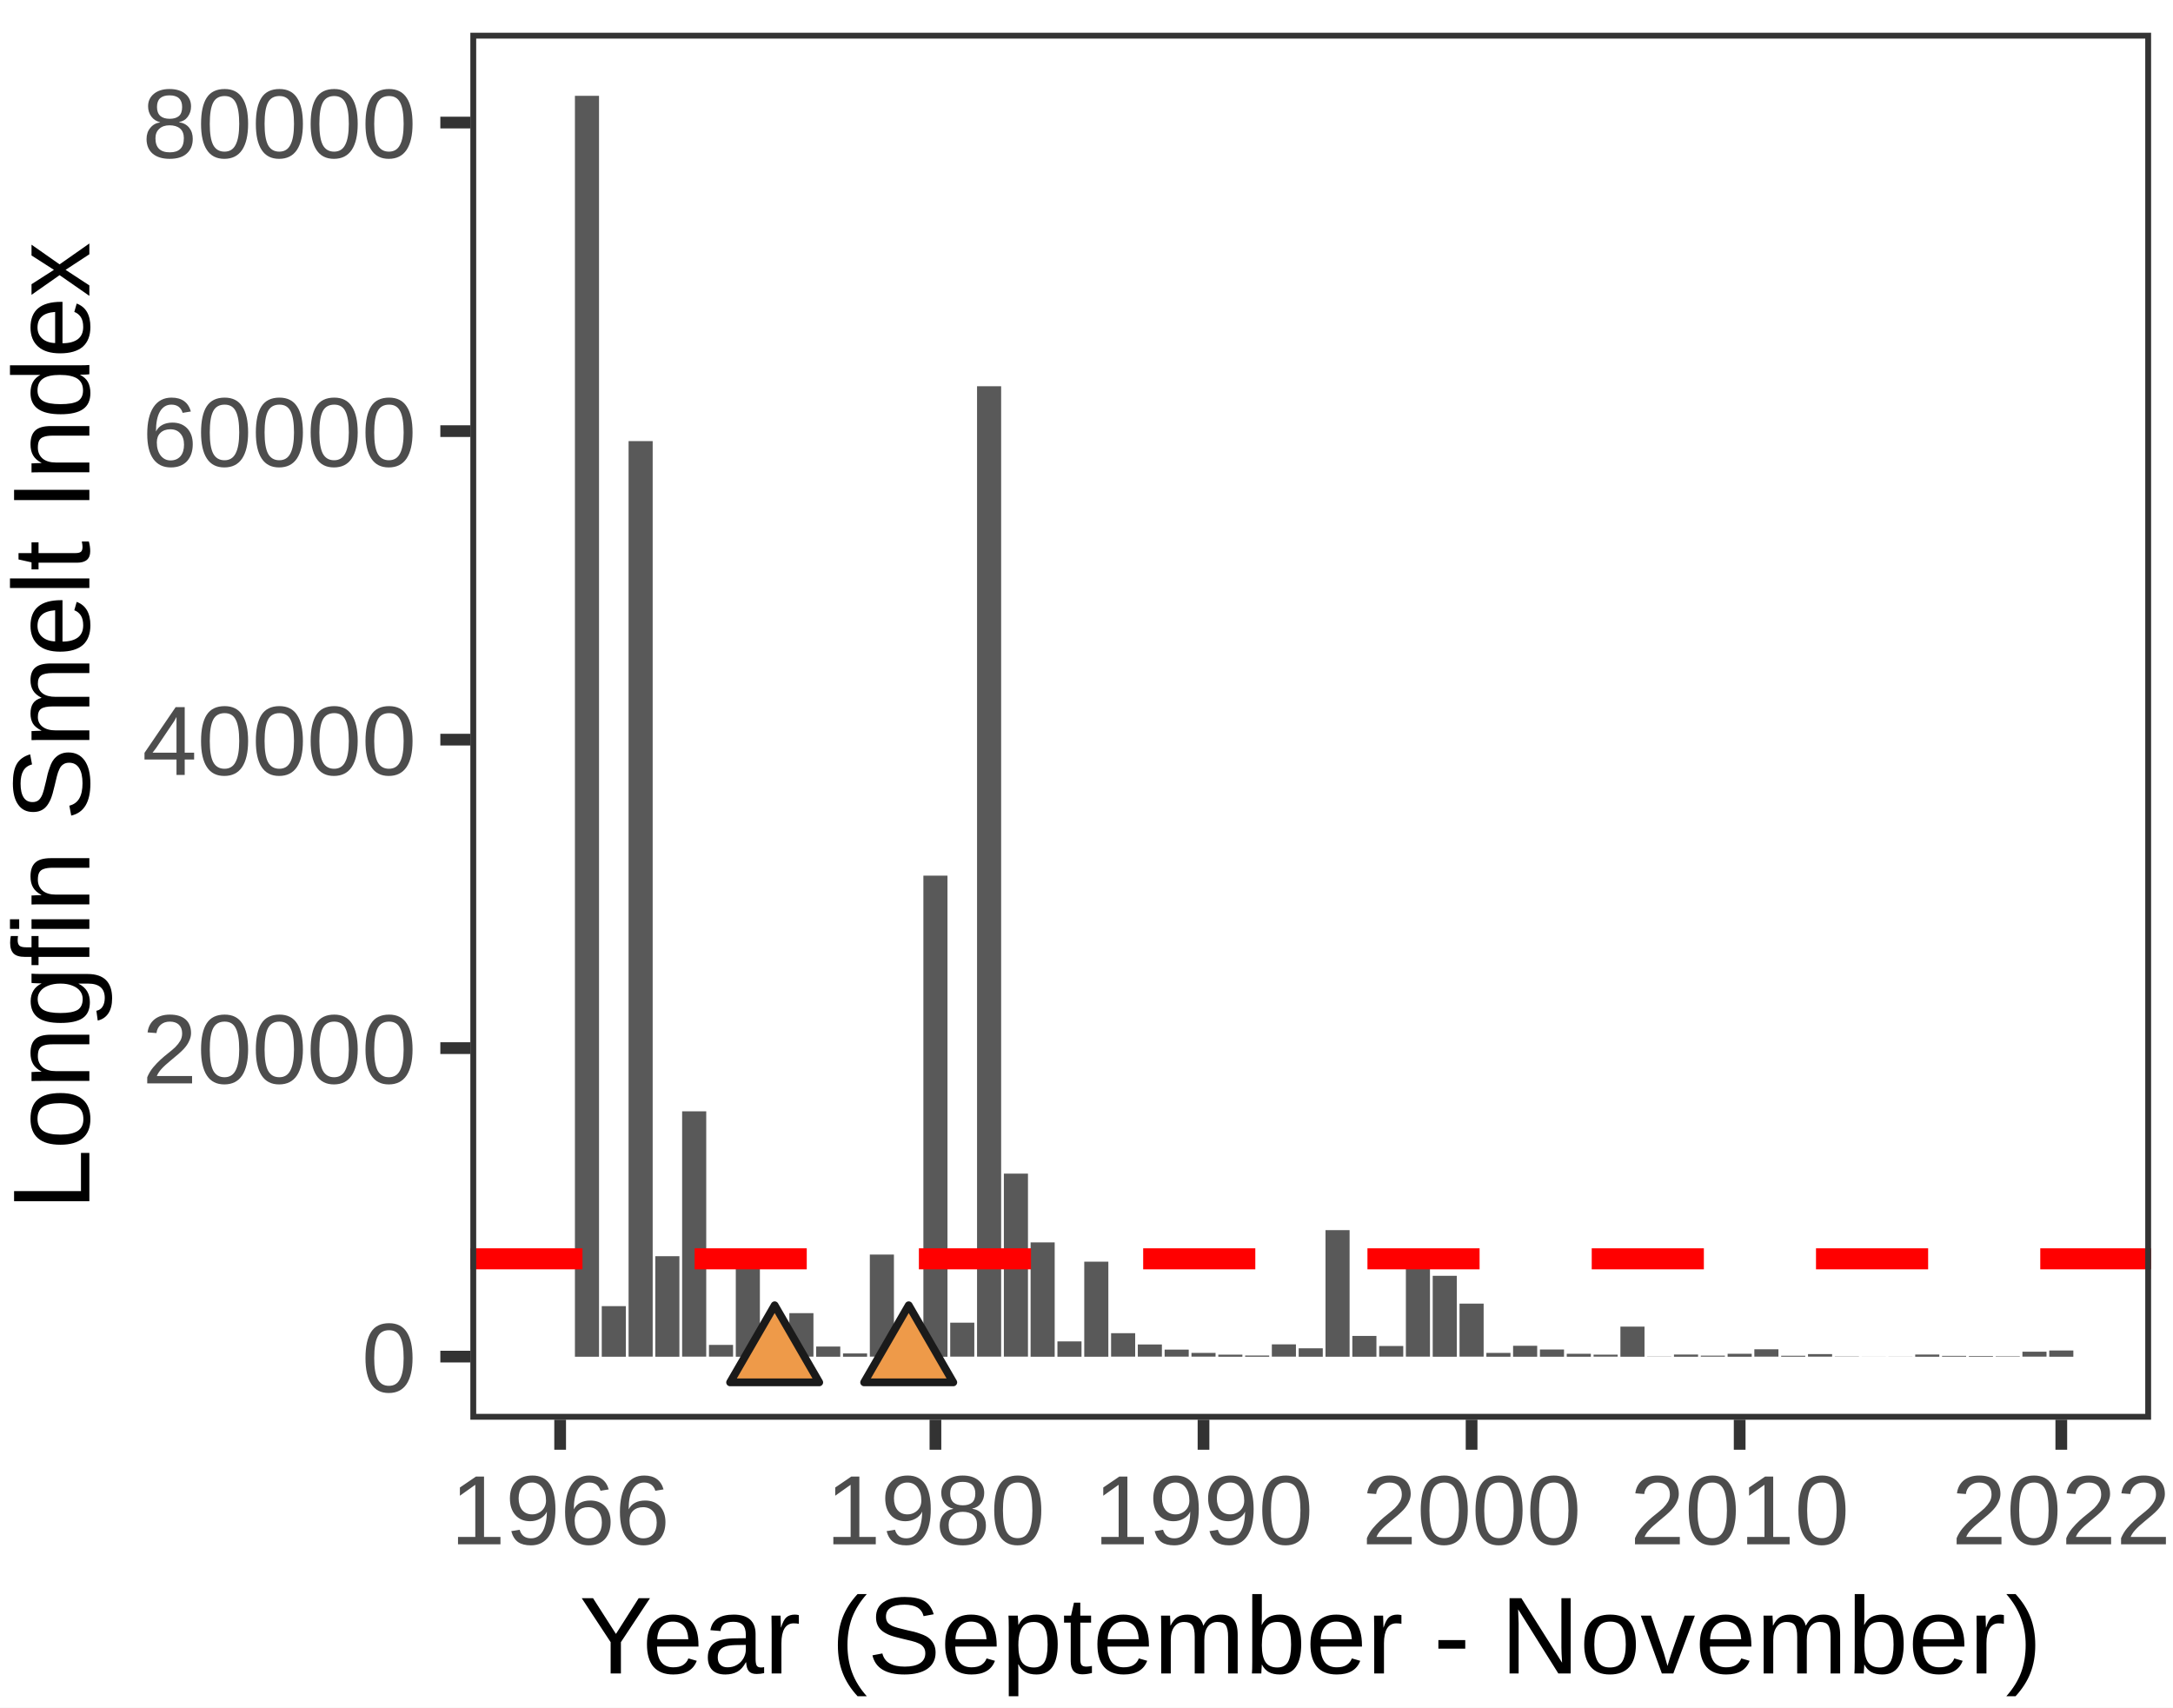
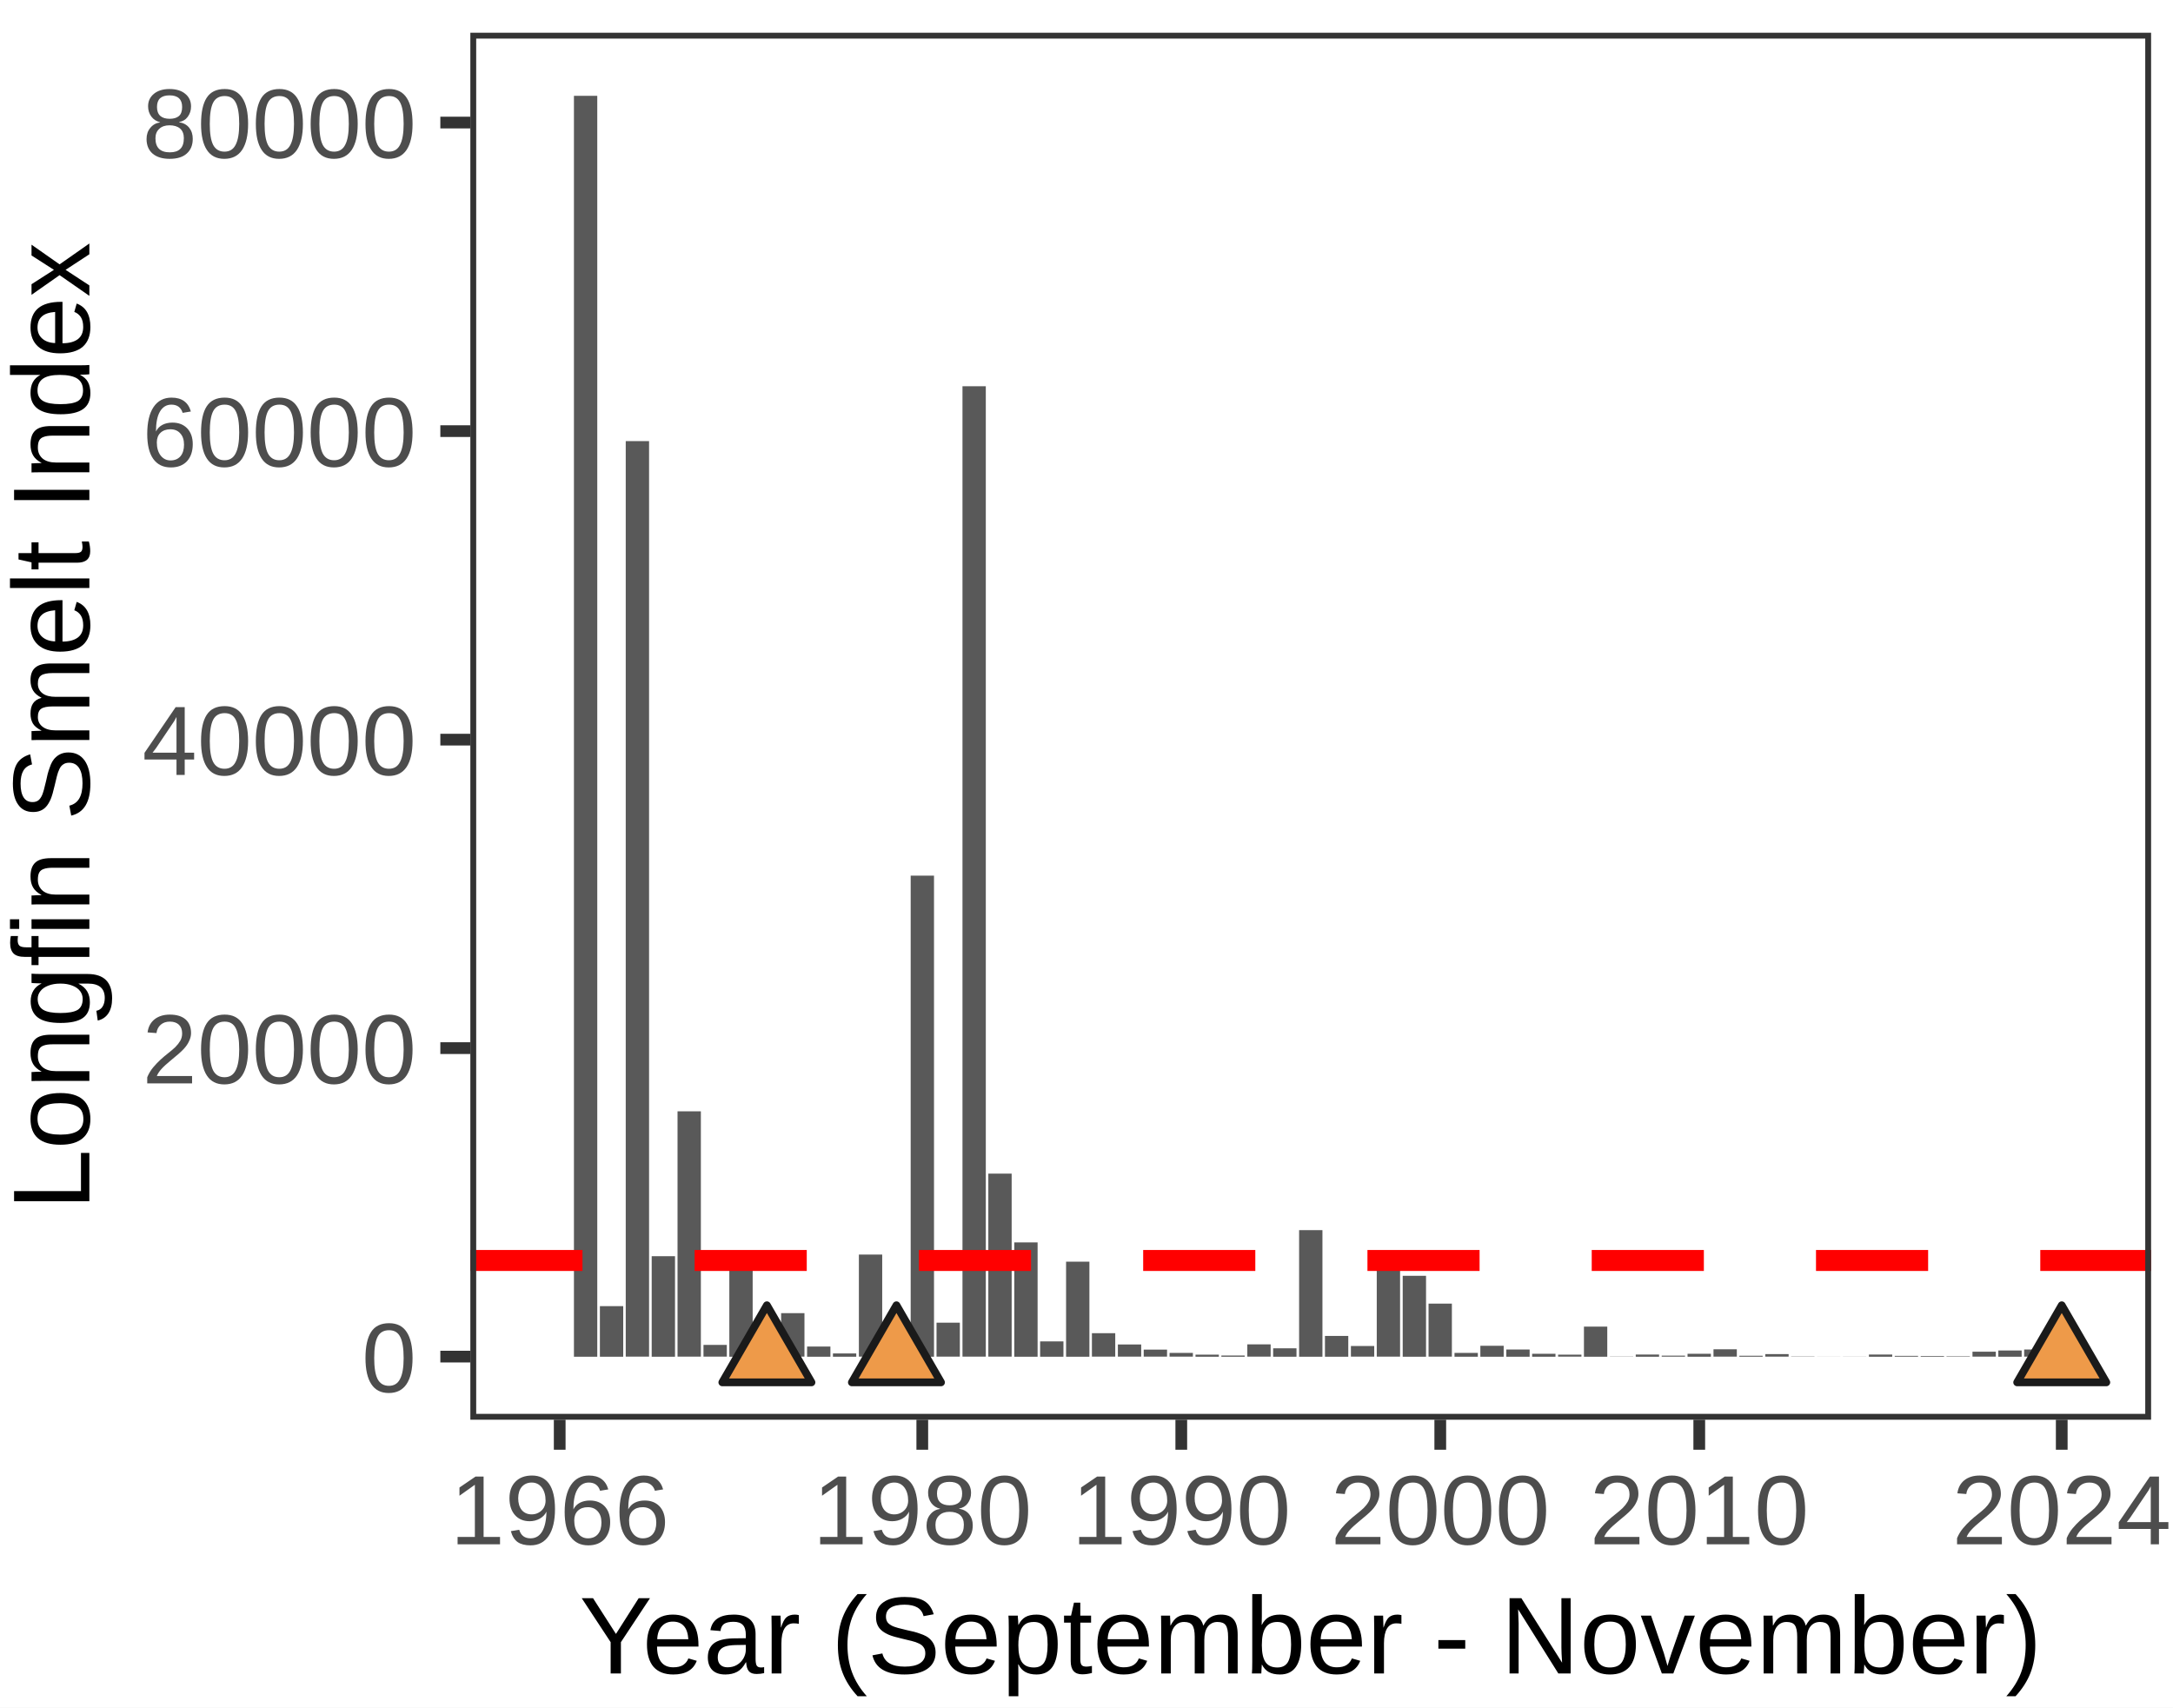
<svg xmlns="http://www.w3.org/2000/svg" class="svglite" width="198.43pt" height="155.91pt" viewBox="0 0 198.43 155.91">
  <defs>
    <style type="text/css">
    .svglite line, .svglite polyline, .svglite polygon, .svglite path, .svglite rect, .svglite circle {
      fill: none;
      stroke: #000000;
      stroke-linecap: round;
      stroke-linejoin: round;
      stroke-miterlimit: 10.00;
    }
    .svglite text {
      white-space: pre;
    }
  </style>
  </defs>
  <rect width="100%" height="100%" style="stroke: none; fill: #FFFFFF;" />
  <defs>
    <clipPath id="cpMC4wMHwxOTguNDN8MC4wMHwxNTUuOTE=">
      <rect x="0.00" y="0.00" width="198.43" height="155.91" />
    </clipPath>
  </defs>
  <g clip-path="url(#cpMC4wMHwxOTguNDN8MC4wMHwxNTUuOTE=)">
    <rect x="0.00" y="0.00" width="198.43" height="155.91" style="stroke-width: 1.07; stroke: #FFFFFF; fill: #FFFFFF;" />
  </g>
  <defs>
    <clipPath id="cpNDIuOTV8MTk2LjQzfDIuOTl8MTI5LjY0">
      <rect x="42.95" y="2.99" width="153.48" height="126.65" />
    </clipPath>
  </defs>
  <g clip-path="url(#cpNDIuOTV8MTk2LjQzfDIuOTl8MTI5LjY0)">
    <rect x="42.95" y="2.99" width="153.48" height="126.65" style="stroke-width: 1.07; stroke: none; fill: #FFFFFF;" />
-     <rect x="52.50" y="8.75" width="2.20" height="115.14" style="stroke-width: 1.07; stroke: none; stroke-linecap: butt; stroke-linejoin: miter; fill: #595959;" />
-     <rect x="54.95" y="119.27" width="2.20" height="4.62" style="stroke-width: 1.07; stroke: none; stroke-linecap: butt; stroke-linejoin: miter; fill: #595959;" />
-     <rect x="57.40" y="40.28" width="2.20" height="83.60" style="stroke-width: 1.07; stroke: none; stroke-linecap: butt; stroke-linejoin: miter; fill: #595959;" />
-     <rect x="59.84" y="114.71" width="2.20" height="9.18" style="stroke-width: 1.07; stroke: none; stroke-linecap: butt; stroke-linejoin: miter; fill: #595959;" />
-     <rect x="62.29" y="101.48" width="2.20" height="22.40" style="stroke-width: 1.07; stroke: none; stroke-linecap: butt; stroke-linejoin: miter; fill: #595959;" />
-     <rect x="64.74" y="122.81" width="2.20" height="1.07" style="stroke-width: 1.07; stroke: none; stroke-linecap: butt; stroke-linejoin: miter; fill: #595959;" />
-     <rect x="67.19" y="115.58" width="2.20" height="8.31" style="stroke-width: 1.07; stroke: none; stroke-linecap: butt; stroke-linejoin: miter; fill: #595959;" />
-     <rect x="72.08" y="119.91" width="2.20" height="3.97" style="stroke-width: 1.07; stroke: none; stroke-linecap: butt; stroke-linejoin: miter; fill: #595959;" />
-     <rect x="74.53" y="122.96" width="2.20" height="0.93" style="stroke-width: 1.07; stroke: none; stroke-linecap: butt; stroke-linejoin: miter; fill: #595959;" />
-     <rect x="76.98" y="123.59" width="2.20" height="0.30" style="stroke-width: 1.07; stroke: none; stroke-linecap: butt; stroke-linejoin: miter; fill: #595959;" />
-     <rect x="79.43" y="114.56" width="2.20" height="9.32" style="stroke-width: 1.07; stroke: none; stroke-linecap: butt; stroke-linejoin: miter; fill: #595959;" />
-     <rect x="84.32" y="79.96" width="2.20" height="43.93" style="stroke-width: 1.07; stroke: none; stroke-linecap: butt; stroke-linejoin: miter; fill: #595959;" />
-     <rect x="86.77" y="120.78" width="2.20" height="3.10" style="stroke-width: 1.07; stroke: none; stroke-linecap: butt; stroke-linejoin: miter; fill: #595959;" />
-     <rect x="89.22" y="35.27" width="2.20" height="88.61" style="stroke-width: 1.07; stroke: none; stroke-linecap: butt; stroke-linejoin: miter; fill: #595959;" />
-     <rect x="91.67" y="107.17" width="2.20" height="16.71" style="stroke-width: 1.07; stroke: none; stroke-linecap: butt; stroke-linejoin: miter; fill: #595959;" />
-     <rect x="94.11" y="113.45" width="2.20" height="10.44" style="stroke-width: 1.07; stroke: none; stroke-linecap: butt; stroke-linejoin: miter; fill: #595959;" />
-     <rect x="96.56" y="122.49" width="2.20" height="1.40" style="stroke-width: 1.07; stroke: none; stroke-linecap: butt; stroke-linejoin: miter; fill: #595959;" />
-     <rect x="99.01" y="115.21" width="2.20" height="8.68" style="stroke-width: 1.07; stroke: none; stroke-linecap: butt; stroke-linejoin: miter; fill: #595959;" />
-     <rect x="101.46" y="121.74" width="2.20" height="2.14" style="stroke-width: 1.07; stroke: none; stroke-linecap: butt; stroke-linejoin: miter; fill: #595959;" />
-     <rect x="103.90" y="122.77" width="2.20" height="1.11" style="stroke-width: 1.07; stroke: none; stroke-linecap: butt; stroke-linejoin: miter; fill: #595959;" />
-     <rect x="106.35" y="123.24" width="2.20" height="0.64" style="stroke-width: 1.07; stroke: none; stroke-linecap: butt; stroke-linejoin: miter; fill: #595959;" />
-     <rect x="108.80" y="123.54" width="2.20" height="0.34" style="stroke-width: 1.07; stroke: none; stroke-linecap: butt; stroke-linejoin: miter; fill: #595959;" />
-     <rect x="111.25" y="123.70" width="2.20" height="0.19" style="stroke-width: 1.07; stroke: none; stroke-linecap: butt; stroke-linejoin: miter; fill: #595959;" />
-     <rect x="113.70" y="123.78" width="2.20" height="0.11" style="stroke-width: 1.07; stroke: none; stroke-linecap: butt; stroke-linejoin: miter; fill: #595959;" />
-     <rect x="116.14" y="122.76" width="2.20" height="1.12" style="stroke-width: 1.07; stroke: none; stroke-linecap: butt; stroke-linejoin: miter; fill: #595959;" />
-     <rect x="118.59" y="123.12" width="2.20" height="0.77" style="stroke-width: 1.07; stroke: none; stroke-linecap: butt; stroke-linejoin: miter; fill: #595959;" />
-     <rect x="121.04" y="112.33" width="2.20" height="11.56" style="stroke-width: 1.07; stroke: none; stroke-linecap: butt; stroke-linejoin: miter; fill: #595959;" />
-     <rect x="123.49" y="121.99" width="2.20" height="1.90" style="stroke-width: 1.07; stroke: none; stroke-linecap: butt; stroke-linejoin: miter; fill: #595959;" />
-     <rect x="125.94" y="122.91" width="2.20" height="0.97" style="stroke-width: 1.07; stroke: none; stroke-linecap: butt; stroke-linejoin: miter; fill: #595959;" />
-     <rect x="128.38" y="114.51" width="2.20" height="9.37" style="stroke-width: 1.07; stroke: none; stroke-linecap: butt; stroke-linejoin: miter; fill: #595959;" />
-     <rect x="130.83" y="116.50" width="2.20" height="7.39" style="stroke-width: 1.07; stroke: none; stroke-linecap: butt; stroke-linejoin: miter; fill: #595959;" />
-     <rect x="133.28" y="119.04" width="2.20" height="4.84" style="stroke-width: 1.07; stroke: none; stroke-linecap: butt; stroke-linejoin: miter; fill: #595959;" />
-     <rect x="135.73" y="123.54" width="2.20" height="0.35" style="stroke-width: 1.07; stroke: none; stroke-linecap: butt; stroke-linejoin: miter; fill: #595959;" />
-     <rect x="138.17" y="122.89" width="2.20" height="1.00" style="stroke-width: 1.07; stroke: none; stroke-linecap: butt; stroke-linejoin: miter; fill: #595959;" />
-     <rect x="140.62" y="123.23" width="2.20" height="0.66" style="stroke-width: 1.07; stroke: none; stroke-linecap: butt; stroke-linejoin: miter; fill: #595959;" />
-     <rect x="143.07" y="123.62" width="2.20" height="0.27" style="stroke-width: 1.07; stroke: none; stroke-linecap: butt; stroke-linejoin: miter; fill: #595959;" />
-     <rect x="145.52" y="123.70" width="2.20" height="0.18" style="stroke-width: 1.07; stroke: none; stroke-linecap: butt; stroke-linejoin: miter; fill: #595959;" />
-     <rect x="147.97" y="121.14" width="2.20" height="2.75" style="stroke-width: 1.07; stroke: none; stroke-linecap: butt; stroke-linejoin: miter; fill: #595959;" />
-     <rect x="150.41" y="123.87" width="2.20" height="0.018" style="stroke-width: 1.07; stroke: none; stroke-linecap: butt; stroke-linejoin: miter; fill: #595959;" />
-     <rect x="152.86" y="123.69" width="2.20" height="0.20" style="stroke-width: 1.07; stroke: none; stroke-linecap: butt; stroke-linejoin: miter; fill: #595959;" />
-     <rect x="155.31" y="123.79" width="2.20" height="0.092" style="stroke-width: 1.07; stroke: none; stroke-linecap: butt; stroke-linejoin: miter; fill: #595959;" />
-     <rect x="157.76" y="123.62" width="2.20" height="0.27" style="stroke-width: 1.07; stroke: none; stroke-linecap: butt; stroke-linejoin: miter; fill: #595959;" />
-     <rect x="160.20" y="123.21" width="2.20" height="0.67" style="stroke-width: 1.07; stroke: none; stroke-linecap: butt; stroke-linejoin: miter; fill: #595959;" />
-     <rect x="162.65" y="123.80" width="2.20" height="0.086" style="stroke-width: 1.07; stroke: none; stroke-linecap: butt; stroke-linejoin: miter; fill: #595959;" />
-     <rect x="165.10" y="123.65" width="2.20" height="0.23" style="stroke-width: 1.07; stroke: none; stroke-linecap: butt; stroke-linejoin: miter; fill: #595959;" />
-     <rect x="167.55" y="123.86" width="2.20" height="0.023" style="stroke-width: 1.07; stroke: none; stroke-linecap: butt; stroke-linejoin: miter; fill: #595959;" />
-     <rect x="170.00" y="123.88" width="2.20" height="0.006" style="stroke-width: 1.07; stroke: none; stroke-linecap: butt; stroke-linejoin: miter; fill: #595959;" />
-     <rect x="172.44" y="123.88" width="2.20" height="0.009" style="stroke-width: 1.07; stroke: none; stroke-linecap: butt; stroke-linejoin: miter; fill: #595959;" />
-     <rect x="174.89" y="123.69" width="2.20" height="0.20" style="stroke-width: 1.07; stroke: none; stroke-linecap: butt; stroke-linejoin: miter; fill: #595959;" />
-     <rect x="177.34" y="123.81" width="2.20" height="0.073" style="stroke-width: 1.07; stroke: none; stroke-linecap: butt; stroke-linejoin: miter; fill: #595959;" />
-     <rect x="179.79" y="123.82" width="2.20" height="0.062" style="stroke-width: 1.07; stroke: none; stroke-linecap: butt; stroke-linejoin: miter; fill: #595959;" />
-     <rect x="182.24" y="123.84" width="2.20" height="0.039" style="stroke-width: 1.07; stroke: none; stroke-linecap: butt; stroke-linejoin: miter; fill: #595959;" />
-     <rect x="184.68" y="123.43" width="2.20" height="0.45" style="stroke-width: 1.07; stroke: none; stroke-linecap: butt; stroke-linejoin: miter; fill: #595959;" />
-     <rect x="187.13" y="123.32" width="2.20" height="0.57" style="stroke-width: 1.07; stroke: none; stroke-linecap: butt; stroke-linejoin: miter; fill: #595959;" />
-     <polygon points="70.74,119.19 74.81,126.23 66.67,126.23 " style="stroke-width: 0.71; stroke: #1A1A1A; fill: #EE9A49;" />
-     <polygon points="82.98,119.19 87.05,126.23 78.91,126.23 " style="stroke-width: 0.71; stroke: #1A1A1A; fill: #EE9A49;" />
-     <line x1="42.95" y1="114.95" x2="196.43" y2="114.95" style="stroke-width: 1.92; stroke: #FF0000; stroke-dasharray: 10.24,10.24; stroke-linecap: butt;" />
+     <rect x="52.41" y="8.75" width="2.13" height="115.14" style="stroke-width: 1.07; stroke: none; stroke-linecap: butt; stroke-linejoin: miter; fill: #595959;" />
+     <rect x="54.78" y="119.27" width="2.13" height="4.62" style="stroke-width: 1.07; stroke: none; stroke-linecap: butt; stroke-linejoin: miter; fill: #595959;" />
+     <rect x="57.14" y="40.28" width="2.13" height="83.60" style="stroke-width: 1.07; stroke: none; stroke-linecap: butt; stroke-linejoin: miter; fill: #595959;" />
+     <rect x="59.51" y="114.71" width="2.13" height="9.18" style="stroke-width: 1.07; stroke: none; stroke-linecap: butt; stroke-linejoin: miter; fill: #595959;" />
+     <rect x="61.87" y="101.48" width="2.13" height="22.40" style="stroke-width: 1.07; stroke: none; stroke-linecap: butt; stroke-linejoin: miter; fill: #595959;" />
+     <rect x="64.24" y="122.81" width="2.13" height="1.07" style="stroke-width: 1.07; stroke: none; stroke-linecap: butt; stroke-linejoin: miter; fill: #595959;" />
+     <rect x="66.60" y="115.58" width="2.13" height="8.31" style="stroke-width: 1.07; stroke: none; stroke-linecap: butt; stroke-linejoin: miter; fill: #595959;" />
+     <rect x="71.33" y="119.91" width="2.13" height="3.97" style="stroke-width: 1.07; stroke: none; stroke-linecap: butt; stroke-linejoin: miter; fill: #595959;" />
+     <rect x="73.70" y="122.96" width="2.13" height="0.93" style="stroke-width: 1.07; stroke: none; stroke-linecap: butt; stroke-linejoin: miter; fill: #595959;" />
+     <rect x="76.06" y="123.59" width="2.13" height="0.30" style="stroke-width: 1.07; stroke: none; stroke-linecap: butt; stroke-linejoin: miter; fill: #595959;" />
+     <rect x="78.43" y="114.56" width="2.13" height="9.32" style="stroke-width: 1.07; stroke: none; stroke-linecap: butt; stroke-linejoin: miter; fill: #595959;" />
+     <rect x="83.16" y="79.96" width="2.13" height="43.93" style="stroke-width: 1.07; stroke: none; stroke-linecap: butt; stroke-linejoin: miter; fill: #595959;" />
+     <rect x="85.52" y="120.78" width="2.13" height="3.10" style="stroke-width: 1.07; stroke: none; stroke-linecap: butt; stroke-linejoin: miter; fill: #595959;" />
+     <rect x="87.89" y="35.27" width="2.13" height="88.61" style="stroke-width: 1.07; stroke: none; stroke-linecap: butt; stroke-linejoin: miter; fill: #595959;" />
+     <rect x="90.25" y="107.17" width="2.13" height="16.71" style="stroke-width: 1.07; stroke: none; stroke-linecap: butt; stroke-linejoin: miter; fill: #595959;" />
+     <rect x="92.62" y="113.45" width="2.13" height="10.44" style="stroke-width: 1.07; stroke: none; stroke-linecap: butt; stroke-linejoin: miter; fill: #595959;" />
+     <rect x="94.98" y="122.49" width="2.13" height="1.40" style="stroke-width: 1.07; stroke: none; stroke-linecap: butt; stroke-linejoin: miter; fill: #595959;" />
+     <rect x="97.35" y="115.21" width="2.13" height="8.68" style="stroke-width: 1.07; stroke: none; stroke-linecap: butt; stroke-linejoin: miter; fill: #595959;" />
+     <rect x="99.71" y="121.74" width="2.13" height="2.14" style="stroke-width: 1.07; stroke: none; stroke-linecap: butt; stroke-linejoin: miter; fill: #595959;" />
+     <rect x="102.08" y="122.77" width="2.13" height="1.11" style="stroke-width: 1.07; stroke: none; stroke-linecap: butt; stroke-linejoin: miter; fill: #595959;" />
+     <rect x="104.44" y="123.24" width="2.13" height="0.64" style="stroke-width: 1.07; stroke: none; stroke-linecap: butt; stroke-linejoin: miter; fill: #595959;" />
+     <rect x="106.80" y="123.54" width="2.13" height="0.34" style="stroke-width: 1.07; stroke: none; stroke-linecap: butt; stroke-linejoin: miter; fill: #595959;" />
+     <rect x="109.17" y="123.70" width="2.13" height="0.19" style="stroke-width: 1.07; stroke: none; stroke-linecap: butt; stroke-linejoin: miter; fill: #595959;" />
+     <rect x="111.53" y="123.78" width="2.13" height="0.11" style="stroke-width: 1.07; stroke: none; stroke-linecap: butt; stroke-linejoin: miter; fill: #595959;" />
+     <rect x="113.90" y="122.76" width="2.13" height="1.12" style="stroke-width: 1.07; stroke: none; stroke-linecap: butt; stroke-linejoin: miter; fill: #595959;" />
+     <rect x="116.26" y="123.12" width="2.13" height="0.77" style="stroke-width: 1.07; stroke: none; stroke-linecap: butt; stroke-linejoin: miter; fill: #595959;" />
+     <rect x="118.63" y="112.33" width="2.13" height="11.56" style="stroke-width: 1.07; stroke: none; stroke-linecap: butt; stroke-linejoin: miter; fill: #595959;" />
+     <rect x="120.99" y="121.99" width="2.13" height="1.90" style="stroke-width: 1.07; stroke: none; stroke-linecap: butt; stroke-linejoin: miter; fill: #595959;" />
+     <rect x="123.36" y="122.91" width="2.13" height="0.97" style="stroke-width: 1.07; stroke: none; stroke-linecap: butt; stroke-linejoin: miter; fill: #595959;" />
+     <rect x="125.72" y="114.51" width="2.13" height="9.37" style="stroke-width: 1.07; stroke: none; stroke-linecap: butt; stroke-linejoin: miter; fill: #595959;" />
+     <rect x="128.09" y="116.50" width="2.13" height="7.39" style="stroke-width: 1.07; stroke: none; stroke-linecap: butt; stroke-linejoin: miter; fill: #595959;" />
+     <rect x="130.45" y="119.04" width="2.13" height="4.84" style="stroke-width: 1.07; stroke: none; stroke-linecap: butt; stroke-linejoin: miter; fill: #595959;" />
+     <rect x="132.82" y="123.54" width="2.13" height="0.35" style="stroke-width: 1.07; stroke: none; stroke-linecap: butt; stroke-linejoin: miter; fill: #595959;" />
+     <rect x="135.18" y="122.89" width="2.13" height="1.00" style="stroke-width: 1.07; stroke: none; stroke-linecap: butt; stroke-linejoin: miter; fill: #595959;" />
+     <rect x="137.55" y="123.23" width="2.13" height="0.66" style="stroke-width: 1.07; stroke: none; stroke-linecap: butt; stroke-linejoin: miter; fill: #595959;" />
+     <rect x="139.91" y="123.62" width="2.13" height="0.27" style="stroke-width: 1.07; stroke: none; stroke-linecap: butt; stroke-linejoin: miter; fill: #595959;" />
+     <rect x="142.28" y="123.70" width="2.13" height="0.18" style="stroke-width: 1.07; stroke: none; stroke-linecap: butt; stroke-linejoin: miter; fill: #595959;" />
+     <rect x="144.64" y="121.14" width="2.13" height="2.75" style="stroke-width: 1.07; stroke: none; stroke-linecap: butt; stroke-linejoin: miter; fill: #595959;" />
+     <rect x="147.01" y="123.87" width="2.13" height="0.018" style="stroke-width: 1.07; stroke: none; stroke-linecap: butt; stroke-linejoin: miter; fill: #595959;" />
+     <rect x="149.37" y="123.69" width="2.13" height="0.20" style="stroke-width: 1.07; stroke: none; stroke-linecap: butt; stroke-linejoin: miter; fill: #595959;" />
+     <rect x="151.74" y="123.79" width="2.13" height="0.092" style="stroke-width: 1.07; stroke: none; stroke-linecap: butt; stroke-linejoin: miter; fill: #595959;" />
+     <rect x="154.10" y="123.62" width="2.13" height="0.27" style="stroke-width: 1.07; stroke: none; stroke-linecap: butt; stroke-linejoin: miter; fill: #595959;" />
+     <rect x="156.47" y="123.21" width="2.13" height="0.67" style="stroke-width: 1.07; stroke: none; stroke-linecap: butt; stroke-linejoin: miter; fill: #595959;" />
+     <rect x="158.83" y="123.80" width="2.13" height="0.086" style="stroke-width: 1.07; stroke: none; stroke-linecap: butt; stroke-linejoin: miter; fill: #595959;" />
+     <rect x="161.20" y="123.65" width="2.13" height="0.23" style="stroke-width: 1.07; stroke: none; stroke-linecap: butt; stroke-linejoin: miter; fill: #595959;" />
+     <rect x="163.56" y="123.86" width="2.13" height="0.023" style="stroke-width: 1.07; stroke: none; stroke-linecap: butt; stroke-linejoin: miter; fill: #595959;" />
+     <rect x="165.93" y="123.88" width="2.13" height="0.006" style="stroke-width: 1.07; stroke: none; stroke-linecap: butt; stroke-linejoin: miter; fill: #595959;" />
+     <rect x="168.29" y="123.88" width="2.13" height="0.009" style="stroke-width: 1.07; stroke: none; stroke-linecap: butt; stroke-linejoin: miter; fill: #595959;" />
+     <rect x="170.66" y="123.69" width="2.13" height="0.20" style="stroke-width: 1.07; stroke: none; stroke-linecap: butt; stroke-linejoin: miter; fill: #595959;" />
+     <rect x="173.02" y="123.81" width="2.13" height="0.073" style="stroke-width: 1.07; stroke: none; stroke-linecap: butt; stroke-linejoin: miter; fill: #595959;" />
+     <rect x="175.39" y="123.82" width="2.13" height="0.062" style="stroke-width: 1.07; stroke: none; stroke-linecap: butt; stroke-linejoin: miter; fill: #595959;" />
+     <rect x="177.75" y="123.84" width="2.13" height="0.039" style="stroke-width: 1.07; stroke: none; stroke-linecap: butt; stroke-linejoin: miter; fill: #595959;" />
+     <rect x="180.12" y="123.43" width="2.13" height="0.45" style="stroke-width: 1.07; stroke: none; stroke-linecap: butt; stroke-linejoin: miter; fill: #595959;" />
+     <rect x="182.48" y="123.32" width="2.13" height="0.57" style="stroke-width: 1.07; stroke: none; stroke-linecap: butt; stroke-linejoin: miter; fill: #595959;" />
+     <rect x="184.84" y="123.23" width="2.13" height="0.65" style="stroke-width: 1.07; stroke: none; stroke-linecap: butt; stroke-linejoin: miter; fill: #595959;" />
+     <polygon points="70.03,119.19 74.10,126.23 65.96,126.23 " style="stroke-width: 0.71; stroke: #1A1A1A; fill: #EE9A49;" />
+     <polygon points="81.86,119.19 85.93,126.23 77.79,126.23 " style="stroke-width: 0.71; stroke: #1A1A1A; fill: #EE9A49;" />
+     <polygon points="188.27,119.19 192.34,126.23 184.20,126.23 " style="stroke-width: 0.71; stroke: #1A1A1A; fill: #EE9A49;" />
+     <line x1="42.95" y1="115.10" x2="196.43" y2="115.10" style="stroke-width: 1.92; stroke: #FF0000; stroke-dasharray: 10.24,10.24; stroke-linecap: butt;" />
    <rect x="42.95" y="2.99" width="153.48" height="126.65" style="stroke-width: 1.07; stroke: #333333;" />
  </g>
  <g clip-path="url(#cpMC4wMHwxOTguNDN8MC4wMHwxNTUuOTE=)">
    <text x="38.02" y="127.11" text-anchor="end" style="font-size: 9.00px;fill: #4D4D4D; font-family: &quot;Arial&quot;;" textLength="5.00px" lengthAdjust="spacingAndGlyphs">0</text>
    <text x="38.02" y="98.93" text-anchor="end" style="font-size: 9.00px;fill: #4D4D4D; font-family: &quot;Arial&quot;;" textLength="25.02px" lengthAdjust="spacingAndGlyphs">20000</text>
    <text x="38.02" y="70.76" text-anchor="end" style="font-size: 9.00px;fill: #4D4D4D; font-family: &quot;Arial&quot;;" textLength="25.02px" lengthAdjust="spacingAndGlyphs">40000</text>
    <text x="38.02" y="42.59" text-anchor="end" style="font-size: 9.00px;fill: #4D4D4D; font-family: &quot;Arial&quot;;" textLength="25.02px" lengthAdjust="spacingAndGlyphs">60000</text>
    <text x="38.02" y="14.41" text-anchor="end" style="font-size: 9.00px;fill: #4D4D4D; font-family: &quot;Arial&quot;;" textLength="25.02px" lengthAdjust="spacingAndGlyphs">80000</text>
    <polyline points="40.21,123.88 42.95,123.88 " style="stroke-width: 1.07; stroke: #333333; stroke-linecap: butt;" />
    <polyline points="40.21,95.71 42.95,95.71 " style="stroke-width: 1.07; stroke: #333333; stroke-linecap: butt;" />
    <polyline points="40.21,67.54 42.95,67.54 " style="stroke-width: 1.07; stroke: #333333; stroke-linecap: butt;" />
    <polyline points="40.21,39.37 42.95,39.37 " style="stroke-width: 1.07; stroke: #333333; stroke-linecap: butt;" />
    <polyline points="40.21,11.19 42.95,11.19 " style="stroke-width: 1.07; stroke: #333333; stroke-linecap: butt;" />
-     <polyline points="51.15,132.38 51.15,129.64 " style="stroke-width: 1.07; stroke: #333333; stroke-linecap: butt;" />
-     <polyline points="85.42,132.38 85.42,129.64 " style="stroke-width: 1.07; stroke: #333333; stroke-linecap: butt;" />
-     <polyline points="109.90,132.38 109.90,129.64 " style="stroke-width: 1.07; stroke: #333333; stroke-linecap: butt;" />
-     <polyline points="134.38,132.38 134.38,129.64 " style="stroke-width: 1.07; stroke: #333333; stroke-linecap: butt;" />
-     <polyline points="158.86,132.38 158.86,129.64 " style="stroke-width: 1.07; stroke: #333333; stroke-linecap: butt;" />
-     <polyline points="188.23,132.38 188.23,129.64 " style="stroke-width: 1.07; stroke: #333333; stroke-linecap: butt;" />
-     <text x="51.15" y="141.02" text-anchor="middle" style="font-size: 9.00px;fill: #4D4D4D; font-family: &quot;Arial&quot;;" textLength="20.02px" lengthAdjust="spacingAndGlyphs">1966</text>
-     <text x="85.42" y="141.02" text-anchor="middle" style="font-size: 9.00px;fill: #4D4D4D; font-family: &quot;Arial&quot;;" textLength="20.02px" lengthAdjust="spacingAndGlyphs">1980</text>
-     <text x="109.90" y="141.02" text-anchor="middle" style="font-size: 9.00px;fill: #4D4D4D; font-family: &quot;Arial&quot;;" textLength="20.02px" lengthAdjust="spacingAndGlyphs">1990</text>
-     <text x="134.38" y="141.02" text-anchor="middle" style="font-size: 9.00px;fill: #4D4D4D; font-family: &quot;Arial&quot;;" textLength="20.02px" lengthAdjust="spacingAndGlyphs">2000</text>
-     <text x="158.86" y="141.02" text-anchor="middle" style="font-size: 9.00px;fill: #4D4D4D; font-family: &quot;Arial&quot;;" textLength="20.02px" lengthAdjust="spacingAndGlyphs">2010</text>
-     <text x="188.23" y="141.02" text-anchor="middle" style="font-size: 9.00px;fill: #4D4D4D; font-family: &quot;Arial&quot;;" textLength="20.02px" lengthAdjust="spacingAndGlyphs">2022</text>
+     <polyline points="51.11,132.38 51.11,129.64 " style="stroke-width: 1.07; stroke: #333333; stroke-linecap: butt;" />
+     <polyline points="84.22,132.38 84.22,129.64 " style="stroke-width: 1.07; stroke: #333333; stroke-linecap: butt;" />
+     <polyline points="107.87,132.38 107.87,129.64 " style="stroke-width: 1.07; stroke: #333333; stroke-linecap: butt;" />
+     <polyline points="131.52,132.38 131.52,129.64 " style="stroke-width: 1.07; stroke: #333333; stroke-linecap: butt;" />
+     <polyline points="155.17,132.38 155.17,129.64 " style="stroke-width: 1.07; stroke: #333333; stroke-linecap: butt;" />
+     <polyline points="188.27,132.38 188.27,129.64 " style="stroke-width: 1.07; stroke: #333333; stroke-linecap: butt;" />
+     <text x="51.11" y="141.02" text-anchor="middle" style="font-size: 9.00px;fill: #4D4D4D; font-family: &quot;Arial&quot;;" textLength="20.02px" lengthAdjust="spacingAndGlyphs">1966</text>
+     <text x="84.22" y="141.02" text-anchor="middle" style="font-size: 9.00px;fill: #4D4D4D; font-family: &quot;Arial&quot;;" textLength="20.02px" lengthAdjust="spacingAndGlyphs">1980</text>
+     <text x="107.87" y="141.02" text-anchor="middle" style="font-size: 9.00px;fill: #4D4D4D; font-family: &quot;Arial&quot;;" textLength="20.02px" lengthAdjust="spacingAndGlyphs">1990</text>
+     <text x="131.52" y="141.02" text-anchor="middle" style="font-size: 9.00px;fill: #4D4D4D; font-family: &quot;Arial&quot;;" textLength="20.02px" lengthAdjust="spacingAndGlyphs">2000</text>
+     <text x="155.17" y="141.02" text-anchor="middle" style="font-size: 9.00px;fill: #4D4D4D; font-family: &quot;Arial&quot;;" textLength="20.02px" lengthAdjust="spacingAndGlyphs">2010</text>
+     <text x="188.27" y="141.02" text-anchor="middle" style="font-size: 9.00px;fill: #4D4D4D; font-family: &quot;Arial&quot;;" textLength="20.02px" lengthAdjust="spacingAndGlyphs">2024</text>
    <text x="119.69" y="152.81" text-anchor="middle" style="font-size: 10.00px; font-family: &quot;Arial&quot;;" textLength="133.65px" lengthAdjust="spacingAndGlyphs">Year (September - November)</text>
    <text transform="translate(8.16,66.32) rotate(-90)" text-anchor="middle" style="font-size: 10.00px; font-family: &quot;Arial&quot;;" textLength="88.44px" lengthAdjust="spacingAndGlyphs">Longfin Smelt Index</text>
  </g>
</svg>
